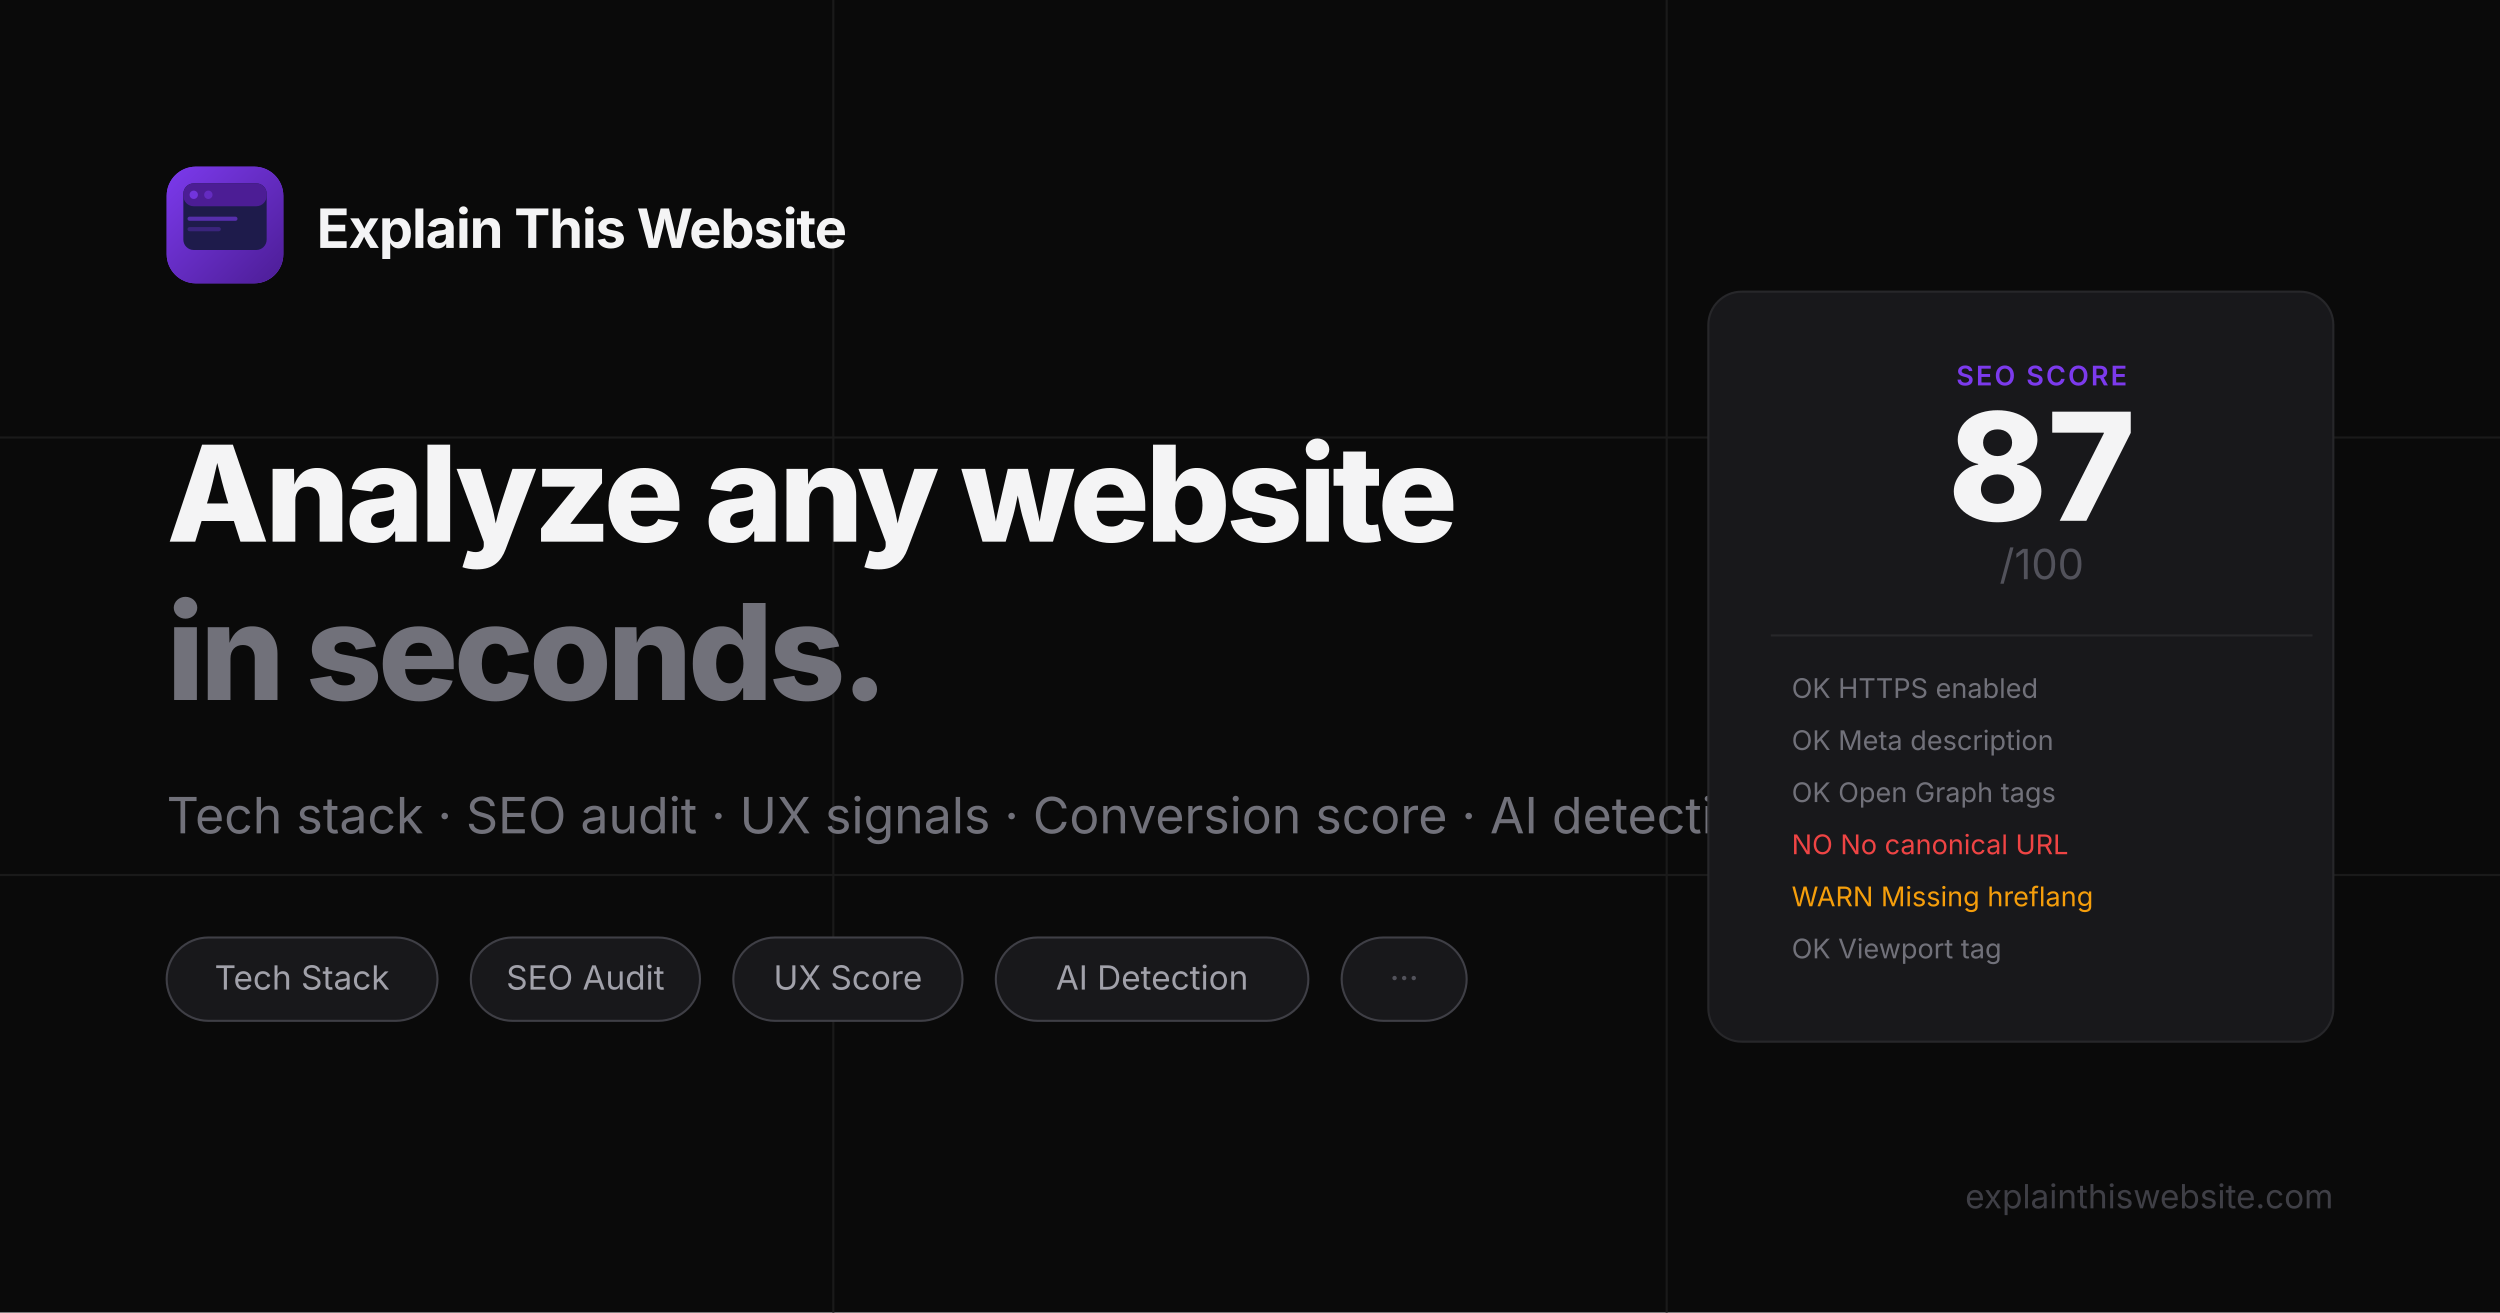
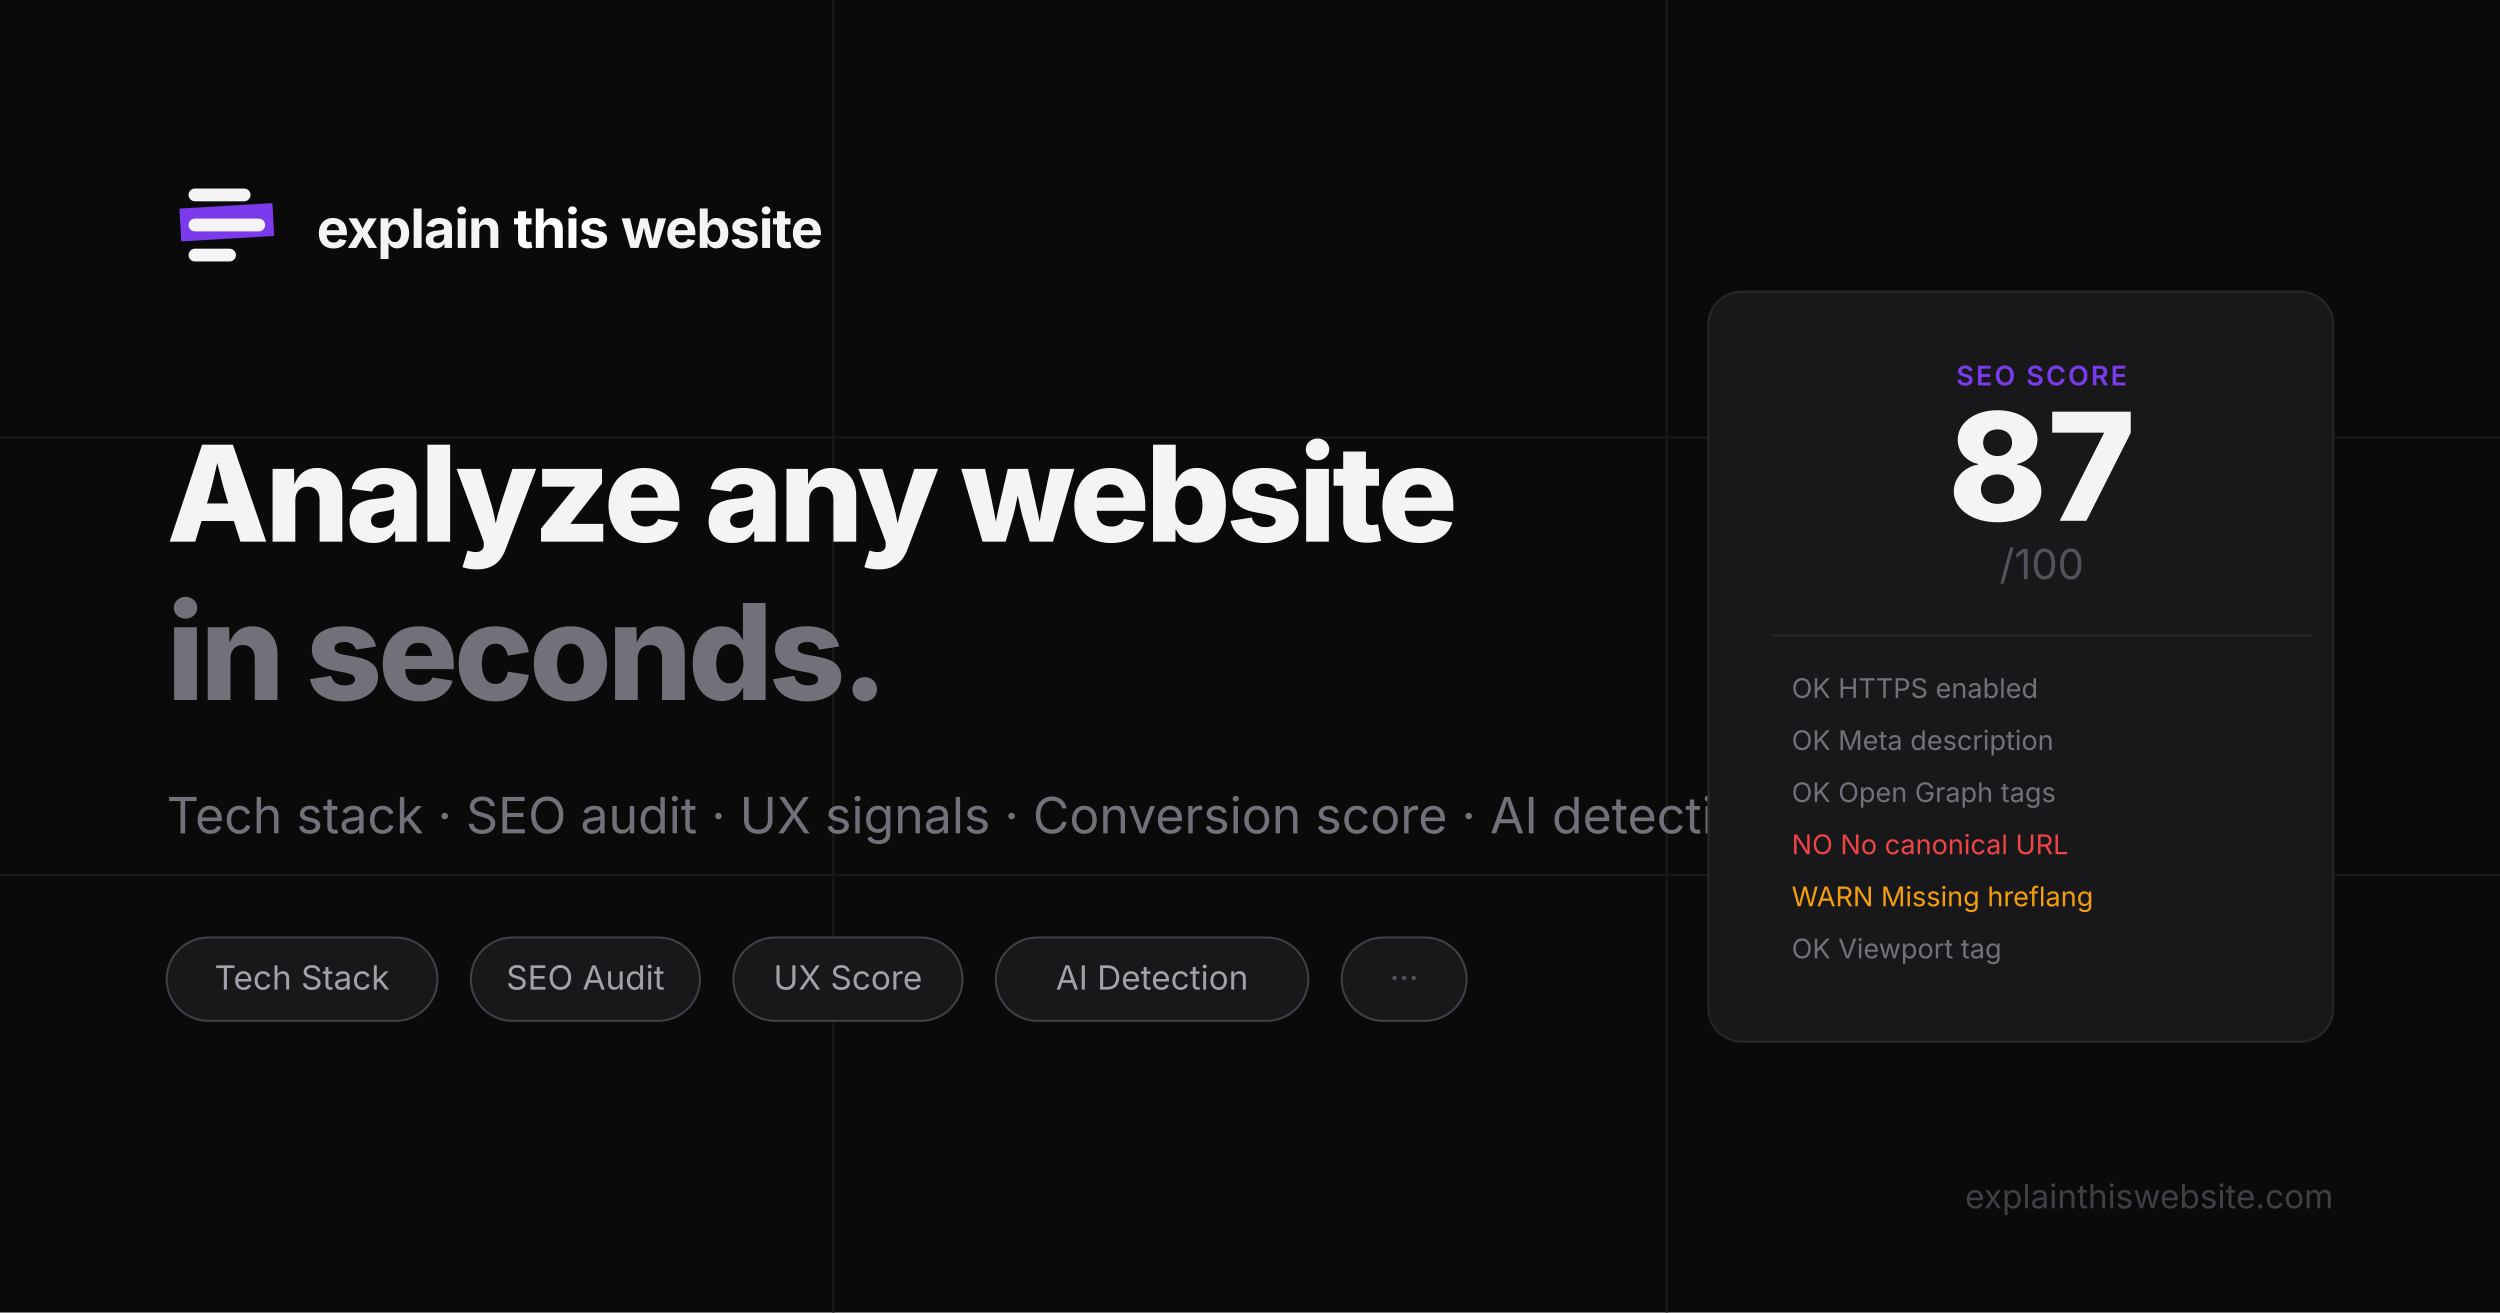
<svg xmlns="http://www.w3.org/2000/svg" width="1200" height="630" viewBox="0 0 1200 630" fill="none">
  <rect width="1200" height="630" fill="#0a0a0a" />
  <line x1="0" y1="210" x2="1200" y2="210" stroke="#1a1a1a" stroke-width="1" />
  <line x1="0" y1="420" x2="1200" y2="420" stroke="#1a1a1a" stroke-width="1" />
  <line x1="400" y1="0" x2="400" y2="630" stroke="#1a1a1a" stroke-width="1" />
  <line x1="800" y1="0" x2="800" y2="630" stroke="#1a1a1a" stroke-width="1" />
-   <rect x="80" y="80" width="56" height="56" rx="14" fill="#7c3aed" />
-   <rect x="80" y="80" width="56" height="56" rx="14" fill="url(#logoGrad)" />
-   <rect x="88" y="88" width="40" height="32" rx="5" fill="#1e1b4b" />
-   <rect x="88" y="88" width="40" height="11" rx="5" fill="#4c1d95" />
-   <circle cx="93" cy="93.5" r="2" fill="#7c3aed" opacity="0.8" />
-   <circle cx="100" cy="93.5" r="2" fill="#7c3aed" opacity="0.5" />
-   <rect x="90" y="104" width="24" height="2" rx="1" fill="#7c3aed" opacity="0.6" />
-   <rect x="90" y="109" width="16" height="2" rx="1" fill="#7c3aed" opacity="0.3" />
-   <text x="152" y="119" font-family="system-ui, -apple-system, sans-serif" font-size="26" font-weight="700" fill="#f4f4f5" letter-spacing="-0.5">Explain This Website</text>
+   <g transform="translate(80 80) scale(0.875)">
+     <polygon points="7,23 58,20 59,38 8,41" fill="#7c3aed" />
+     <rect x="12" y="12" width="34" height="7" rx="3.5" fill="#f4f4f5" />
+     <rect x="12" y="28.5" width="42" height="7" rx="3.5" fill="#f4f4f5" />
+     <rect x="12" y="45" width="26" height="7" rx="3.5" fill="#f4f4f5" />
+   </g>
+   <rect id="wm-hl" x="0" y="0" width="0" height="0" rx="4" fill="#7c3aed" />
+   <text id="wm" x="152" y="119" font-family="system-ui, -apple-system, sans-serif" font-size="26" font-weight="700" fill="#f4f4f5" letter-spacing="-0.5">explain <tspan id="wm-this" fill="#ffffff">this</tspan> website</text>
  <text x="80" y="260" font-family="system-ui, -apple-system, sans-serif" font-size="64" font-weight="800" fill="#f4f4f5" letter-spacing="-2">Analyze any website</text>
  <text x="80" y="336" font-family="system-ui, -apple-system, sans-serif" font-size="64" font-weight="800" fill="#71717a" letter-spacing="-2">in seconds.</text>
  <text x="80" y="400" font-family="system-ui, -apple-system, sans-serif" font-size="24" fill="#71717a">Tech stack · SEO audit · UX signals · Conversion score · AI detection</text>
  <rect x="80" y="450" width="130" height="40" rx="20" fill="#18181b" stroke="#3f3f46" stroke-width="1" />
  <text x="145" y="475" font-family="system-ui, -apple-system, sans-serif" font-size="16" fill="#a1a1aa" text-anchor="middle">Tech Stack</text>
  <rect x="226" y="450" width="110" height="40" rx="20" fill="#18181b" stroke="#3f3f46" stroke-width="1" />
  <text x="281" y="475" font-family="system-ui, -apple-system, sans-serif" font-size="16" fill="#a1a1aa" text-anchor="middle">SEO Audit</text>
  <rect x="352" y="450" width="110" height="40" rx="20" fill="#18181b" stroke="#3f3f46" stroke-width="1" />
  <text x="407" y="475" font-family="system-ui, -apple-system, sans-serif" font-size="16" fill="#a1a1aa" text-anchor="middle">UX Score</text>
  <rect x="478" y="450" width="150" height="40" rx="20" fill="#18181b" stroke="#3f3f46" stroke-width="1" />
  <text x="553" y="475" font-family="system-ui, -apple-system, sans-serif" font-size="16" fill="#a1a1aa" text-anchor="middle">AI Detection</text>
  <rect x="644" y="450" width="60" height="40" rx="20" fill="#18181b" stroke="#3f3f46" stroke-width="1" />
  <text x="674" y="475" font-family="system-ui, -apple-system, sans-serif" font-size="16" fill="#52525b" text-anchor="middle">···</text>
  <rect x="820" y="140" width="300" height="360" rx="16" fill="#18181b" stroke="#27272a" stroke-width="1" />
  <text x="980" y="185" font-family="system-ui, -apple-system, sans-serif" font-size="13" font-weight="600" fill="#7c3aed" text-anchor="middle" letter-spacing="1">SEO SCORE</text>
  <text x="980" y="250" font-family="system-ui, -apple-system, sans-serif" font-size="72" font-weight="800" fill="#f4f4f5" text-anchor="middle">87</text>
  <text x="980" y="278" font-family="system-ui, -apple-system, sans-serif" font-size="20" fill="#52525b" text-anchor="middle">/100</text>
  <line x1="850" y1="305" x2="1110" y2="305" stroke="#27272a" stroke-width="1" />
  <text x="860" y="335" font-family="system-ui, -apple-system, sans-serif" font-size="13" fill="#71717a">OK  HTTPS enabled</text>
  <text x="860" y="360" font-family="system-ui, -apple-system, sans-serif" font-size="13" fill="#71717a">OK  Meta description</text>
  <text x="860" y="385" font-family="system-ui, -apple-system, sans-serif" font-size="13" fill="#71717a">OK  Open Graph tags</text>
  <text x="860" y="410" font-family="system-ui, -apple-system, sans-serif" font-size="13" fill="#ef4444">NO  No canonical URL</text>
  <text x="860" y="435" font-family="system-ui, -apple-system, sans-serif" font-size="13" fill="#f59e0b">WARN  Missing hreflang</text>
  <text x="860" y="460" font-family="system-ui, -apple-system, sans-serif" font-size="13" fill="#71717a">OK  Viewport tag</text>
  <text x="1120" y="580" font-family="system-ui, -apple-system, sans-serif" font-size="16" fill="#3f3f46" text-anchor="end">explainthiswebsite.com</text>
-   <defs>
-     <linearGradient id="logoGrad" x1="80" y1="80" x2="136" y2="136" gradientUnits="userSpaceOnUse">
-       <stop offset="0%" stop-color="#7c3aed" />
-       <stop offset="100%" stop-color="#4c1d95" />
-     </linearGradient>
-   </defs>
</svg>
